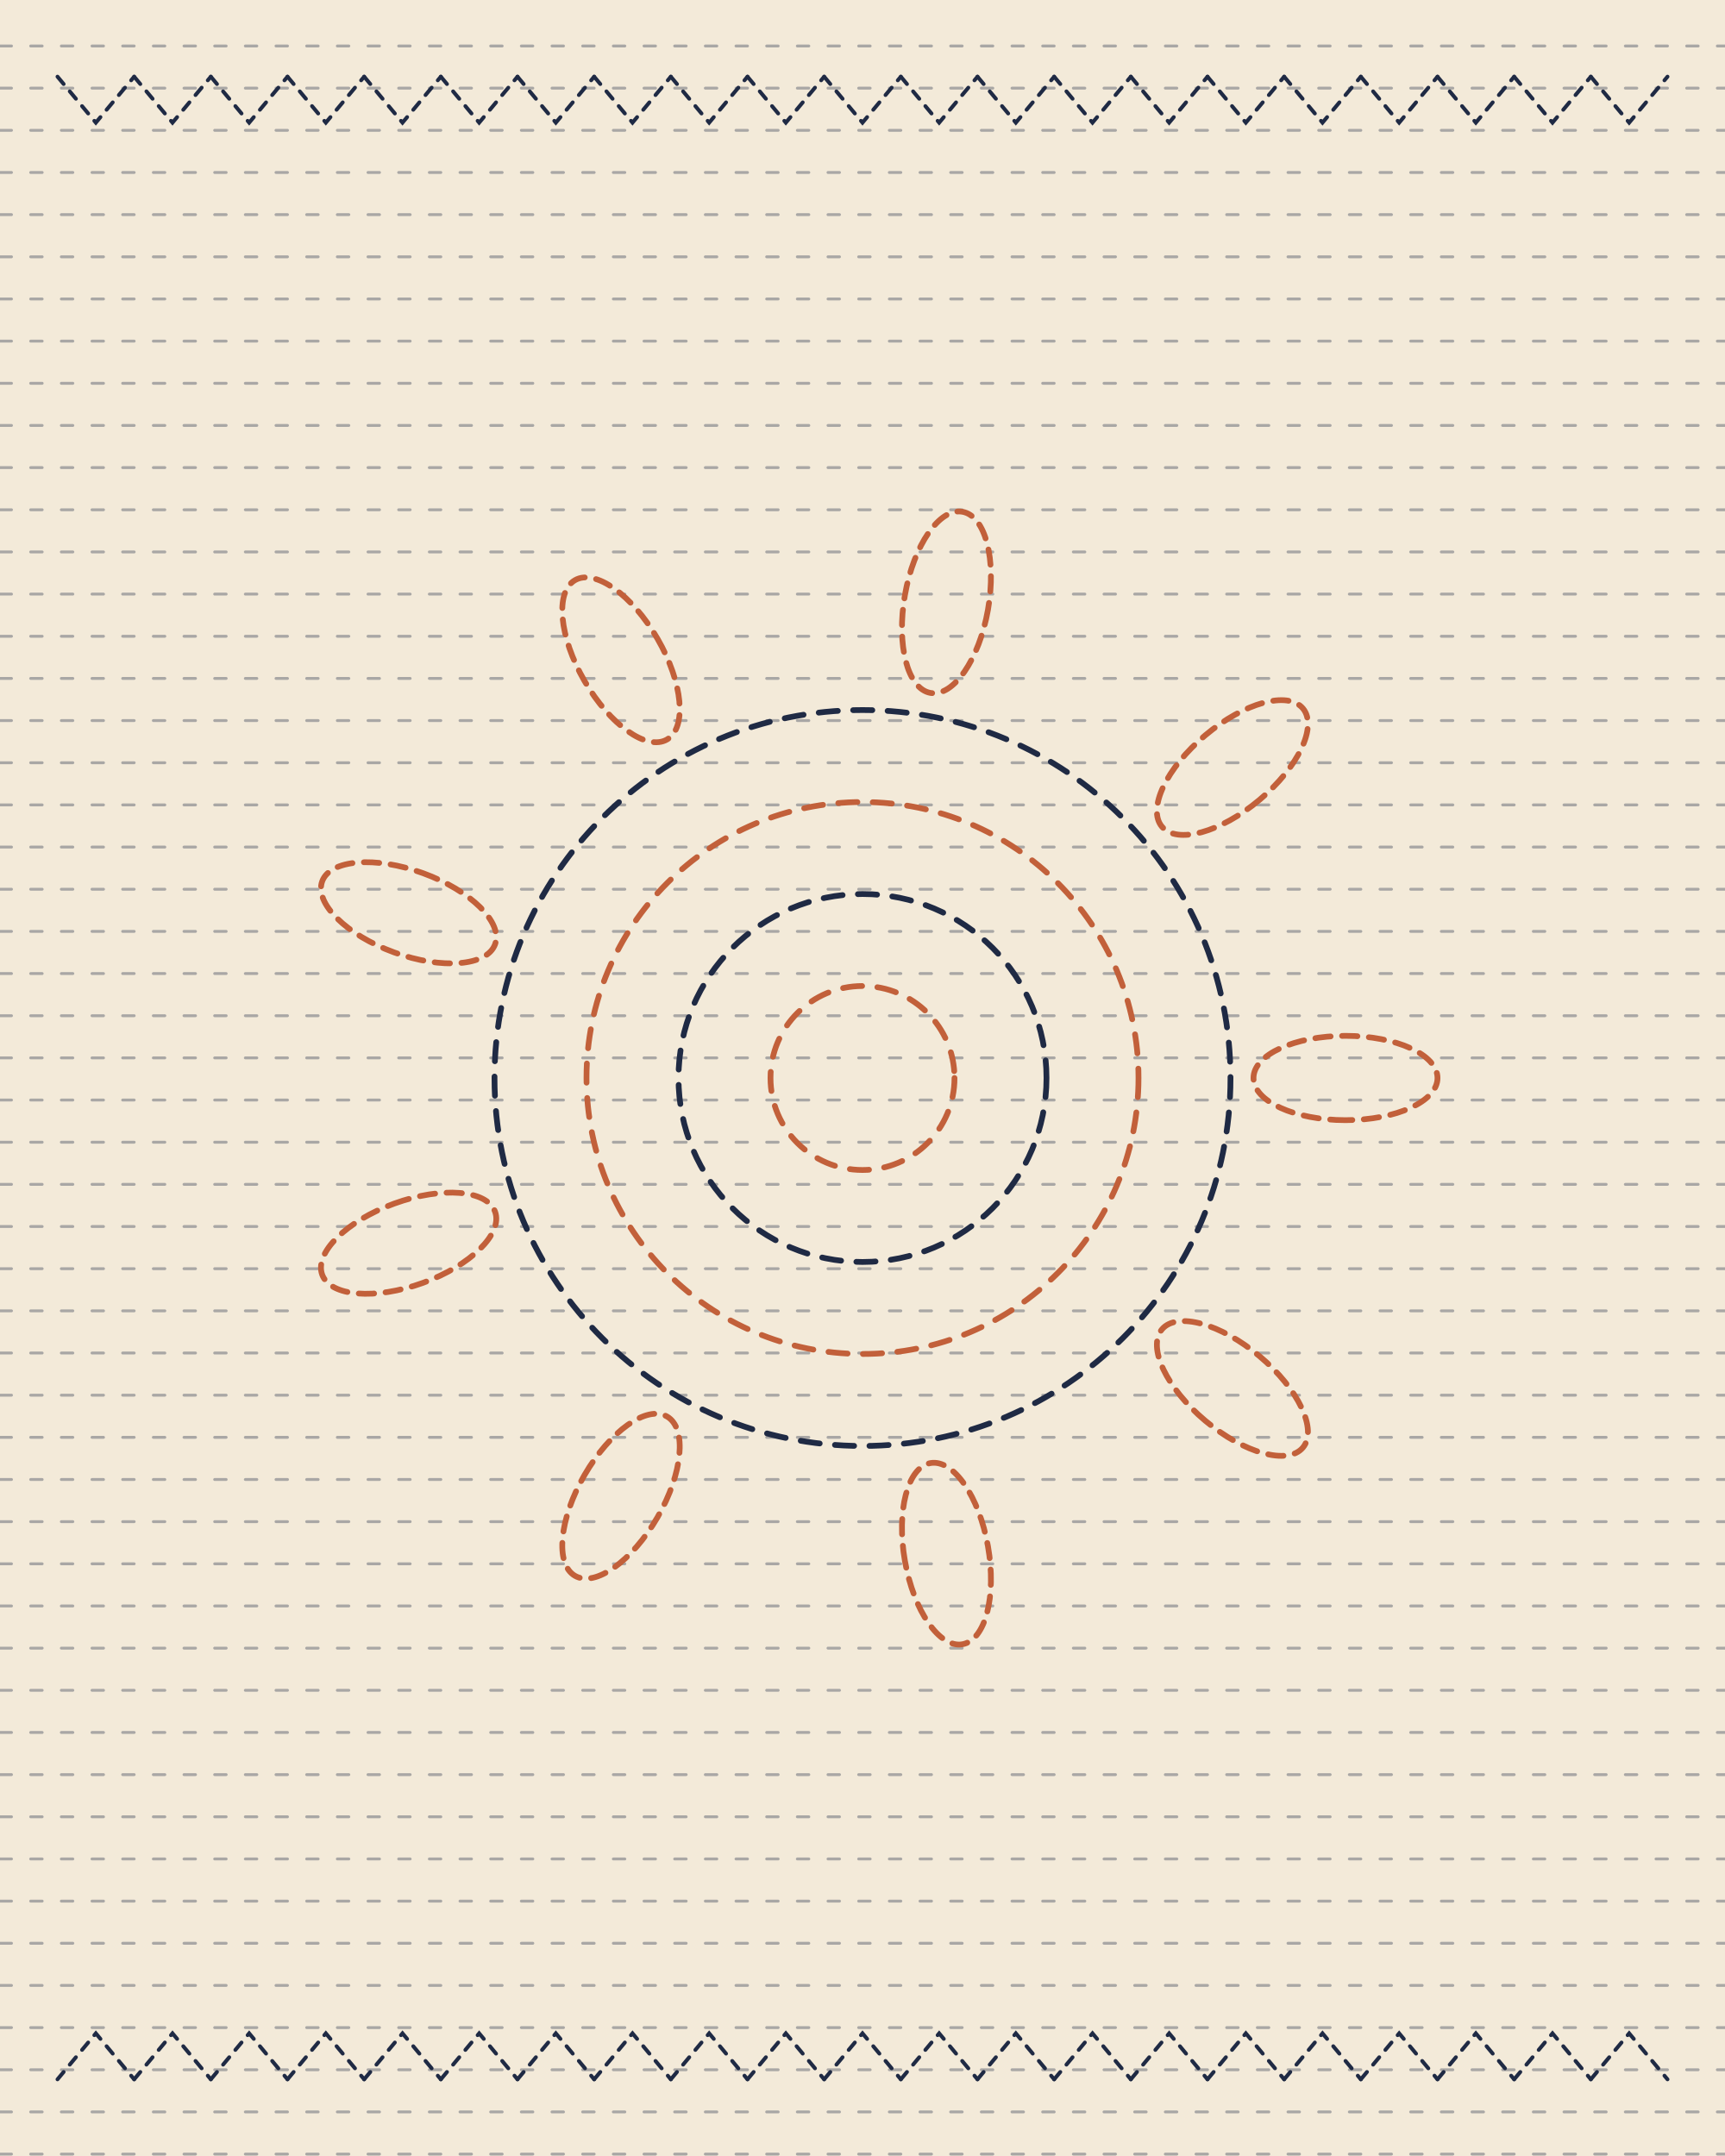
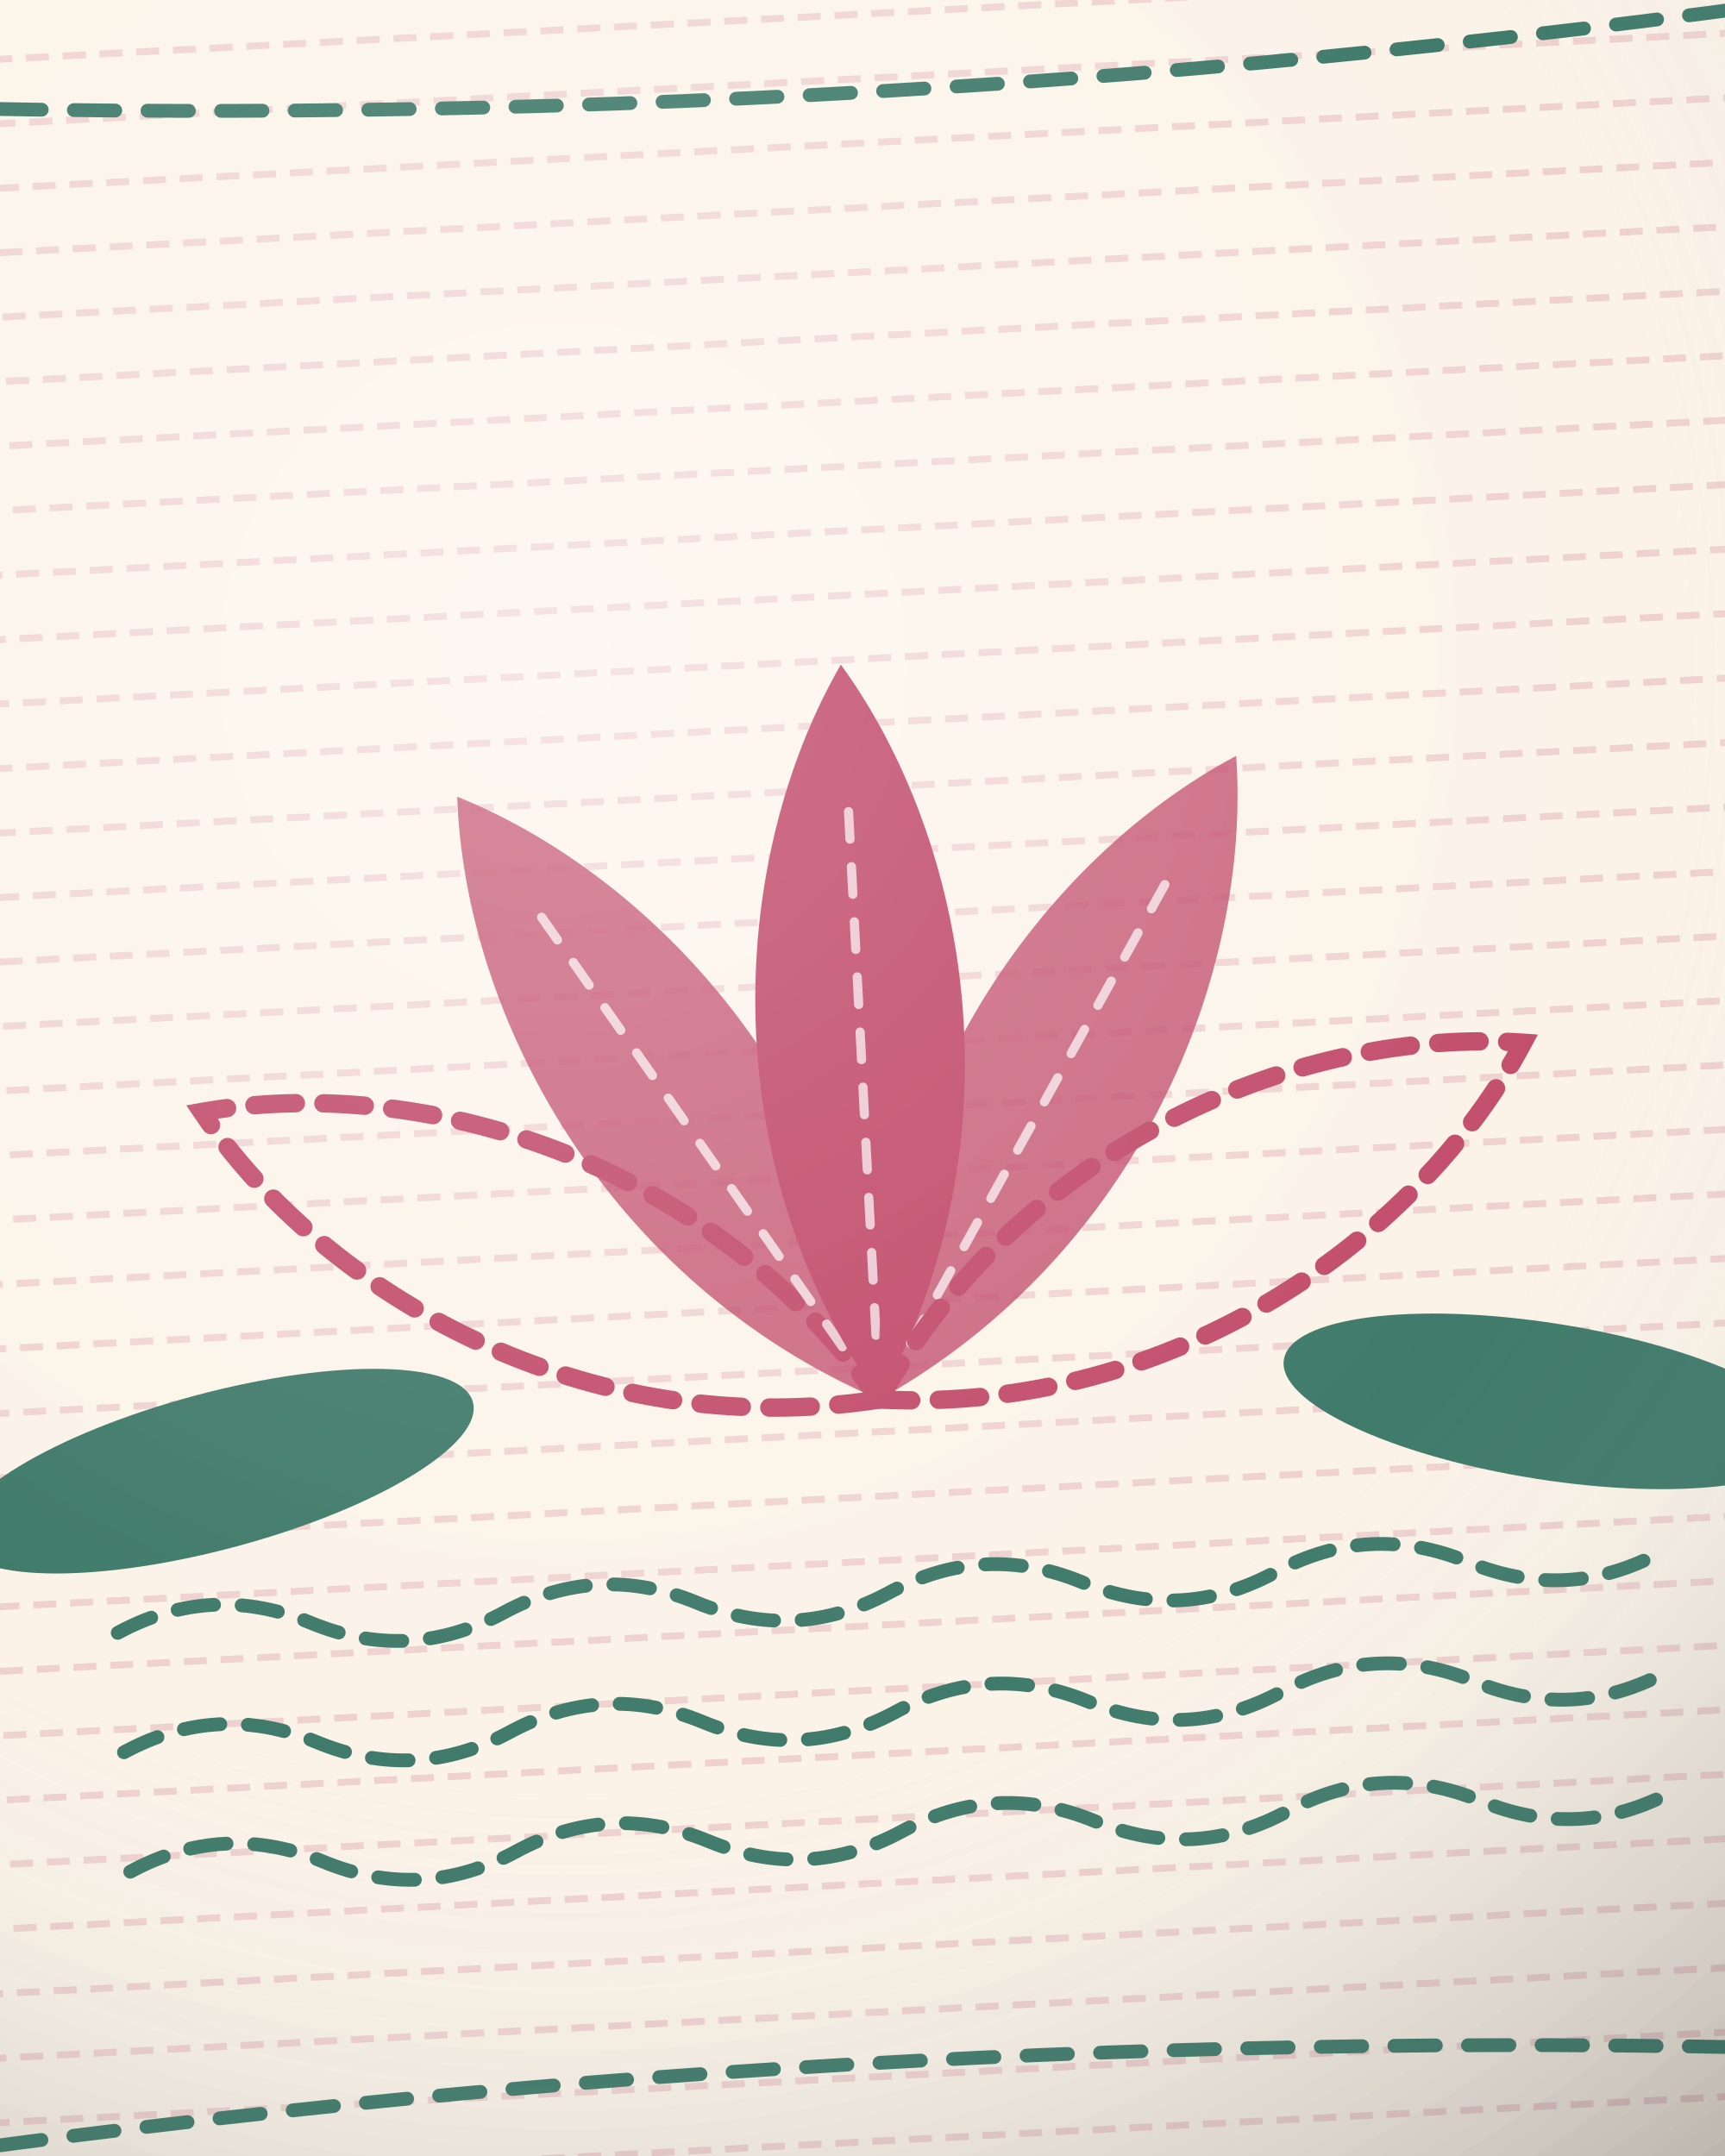
<svg xmlns="http://www.w3.org/2000/svg" viewBox="0 0 900 1125" width="900" height="1125">
-   <rect width="100%" height="100%" fill="#f3ead9" />
-   <path d="M0 24H900" fill="none" stroke="#1f2a44" stroke-width="1.5" stroke-dasharray="6 10" stroke-linecap="round" opacity="0.35" />
-   <path d="M0 46H900" fill="none" stroke="#1f2a44" stroke-width="1.5" stroke-dasharray="6 10" stroke-linecap="round" opacity="0.35" />
-   <path d="M0 68H900" fill="none" stroke="#1f2a44" stroke-width="1.5" stroke-dasharray="6 10" stroke-linecap="round" opacity="0.35" />
-   <path d="M0 90H900" fill="none" stroke="#1f2a44" stroke-width="1.5" stroke-dasharray="6 10" stroke-linecap="round" opacity="0.35" />
-   <path d="M0 112H900" fill="none" stroke="#1f2a44" stroke-width="1.5" stroke-dasharray="6 10" stroke-linecap="round" opacity="0.35" />
-   <path d="M0 134H900" fill="none" stroke="#1f2a44" stroke-width="1.5" stroke-dasharray="6 10" stroke-linecap="round" opacity="0.35" />
-   <path d="M0 156H900" fill="none" stroke="#1f2a44" stroke-width="1.5" stroke-dasharray="6 10" stroke-linecap="round" opacity="0.35" />
-   <path d="M0 178H900" fill="none" stroke="#1f2a44" stroke-width="1.5" stroke-dasharray="6 10" stroke-linecap="round" opacity="0.35" />
-   <path d="M0 200H900" fill="none" stroke="#1f2a44" stroke-width="1.5" stroke-dasharray="6 10" stroke-linecap="round" opacity="0.35" />
-   <path d="M0 222H900" fill="none" stroke="#1f2a44" stroke-width="1.5" stroke-dasharray="6 10" stroke-linecap="round" opacity="0.35" />
-   <path d="M0 244H900" fill="none" stroke="#1f2a44" stroke-width="1.5" stroke-dasharray="6 10" stroke-linecap="round" opacity="0.35" />
-   <path d="M0 266H900" fill="none" stroke="#1f2a44" stroke-width="1.5" stroke-dasharray="6 10" stroke-linecap="round" opacity="0.35" />
-   <path d="M0 288H900" fill="none" stroke="#1f2a44" stroke-width="1.5" stroke-dasharray="6 10" stroke-linecap="round" opacity="0.35" />
-   <path d="M0 310H900" fill="none" stroke="#1f2a44" stroke-width="1.5" stroke-dasharray="6 10" stroke-linecap="round" opacity="0.35" />
-   <path d="M0 332H900" fill="none" stroke="#1f2a44" stroke-width="1.5" stroke-dasharray="6 10" stroke-linecap="round" opacity="0.35" />
-   <path d="M0 354H900" fill="none" stroke="#1f2a44" stroke-width="1.5" stroke-dasharray="6 10" stroke-linecap="round" opacity="0.35" />
-   <path d="M0 376H900" fill="none" stroke="#1f2a44" stroke-width="1.5" stroke-dasharray="6 10" stroke-linecap="round" opacity="0.35" />
-   <path d="M0 398H900" fill="none" stroke="#1f2a44" stroke-width="1.5" stroke-dasharray="6 10" stroke-linecap="round" opacity="0.35" />
-   <path d="M0 420H900" fill="none" stroke="#1f2a44" stroke-width="1.5" stroke-dasharray="6 10" stroke-linecap="round" opacity="0.35" />
-   <path d="M0 442H900" fill="none" stroke="#1f2a44" stroke-width="1.5" stroke-dasharray="6 10" stroke-linecap="round" opacity="0.35" />
-   <path d="M0 464H900" fill="none" stroke="#1f2a44" stroke-width="1.5" stroke-dasharray="6 10" stroke-linecap="round" opacity="0.35" />
-   <path d="M0 486H900" fill="none" stroke="#1f2a44" stroke-width="1.5" stroke-dasharray="6 10" stroke-linecap="round" opacity="0.35" />
-   <path d="M0 508H900" fill="none" stroke="#1f2a44" stroke-width="1.5" stroke-dasharray="6 10" stroke-linecap="round" opacity="0.35" />
-   <path d="M0 530H900" fill="none" stroke="#1f2a44" stroke-width="1.5" stroke-dasharray="6 10" stroke-linecap="round" opacity="0.35" />
-   <path d="M0 552H900" fill="none" stroke="#1f2a44" stroke-width="1.5" stroke-dasharray="6 10" stroke-linecap="round" opacity="0.35" />
-   <path d="M0 574H900" fill="none" stroke="#1f2a44" stroke-width="1.5" stroke-dasharray="6 10" stroke-linecap="round" opacity="0.35" />
-   <path d="M0 596H900" fill="none" stroke="#1f2a44" stroke-width="1.5" stroke-dasharray="6 10" stroke-linecap="round" opacity="0.35" />
-   <path d="M0 618H900" fill="none" stroke="#1f2a44" stroke-width="1.5" stroke-dasharray="6 10" stroke-linecap="round" opacity="0.35" />
-   <path d="M0 640H900" fill="none" stroke="#1f2a44" stroke-width="1.5" stroke-dasharray="6 10" stroke-linecap="round" opacity="0.35" />
-   <path d="M0 662H900" fill="none" stroke="#1f2a44" stroke-width="1.5" stroke-dasharray="6 10" stroke-linecap="round" opacity="0.35" />
-   <path d="M0 684H900" fill="none" stroke="#1f2a44" stroke-width="1.5" stroke-dasharray="6 10" stroke-linecap="round" opacity="0.35" />
-   <path d="M0 706H900" fill="none" stroke="#1f2a44" stroke-width="1.5" stroke-dasharray="6 10" stroke-linecap="round" opacity="0.35" />
-   <path d="M0 728H900" fill="none" stroke="#1f2a44" stroke-width="1.5" stroke-dasharray="6 10" stroke-linecap="round" opacity="0.35" />
-   <path d="M0 750H900" fill="none" stroke="#1f2a44" stroke-width="1.5" stroke-dasharray="6 10" stroke-linecap="round" opacity="0.35" />
-   <path d="M0 772H900" fill="none" stroke="#1f2a44" stroke-width="1.5" stroke-dasharray="6 10" stroke-linecap="round" opacity="0.35" />
-   <path d="M0 794H900" fill="none" stroke="#1f2a44" stroke-width="1.5" stroke-dasharray="6 10" stroke-linecap="round" opacity="0.35" />
-   <path d="M0 816H900" fill="none" stroke="#1f2a44" stroke-width="1.5" stroke-dasharray="6 10" stroke-linecap="round" opacity="0.35" />
-   <path d="M0 838H900" fill="none" stroke="#1f2a44" stroke-width="1.5" stroke-dasharray="6 10" stroke-linecap="round" opacity="0.35" />
-   <path d="M0 860H900" fill="none" stroke="#1f2a44" stroke-width="1.5" stroke-dasharray="6 10" stroke-linecap="round" opacity="0.35" />
-   <path d="M0 882H900" fill="none" stroke="#1f2a44" stroke-width="1.5" stroke-dasharray="6 10" stroke-linecap="round" opacity="0.35" />
-   <path d="M0 904H900" fill="none" stroke="#1f2a44" stroke-width="1.5" stroke-dasharray="6 10" stroke-linecap="round" opacity="0.35" />
-   <path d="M0 926H900" fill="none" stroke="#1f2a44" stroke-width="1.5" stroke-dasharray="6 10" stroke-linecap="round" opacity="0.35" />
-   <path d="M0 948H900" fill="none" stroke="#1f2a44" stroke-width="1.5" stroke-dasharray="6 10" stroke-linecap="round" opacity="0.35" />
-   <path d="M0 970H900" fill="none" stroke="#1f2a44" stroke-width="1.5" stroke-dasharray="6 10" stroke-linecap="round" opacity="0.35" />
-   <path d="M0 992H900" fill="none" stroke="#1f2a44" stroke-width="1.5" stroke-dasharray="6 10" stroke-linecap="round" opacity="0.35" />
-   <path d="M0 1014H900" fill="none" stroke="#1f2a44" stroke-width="1.5" stroke-dasharray="6 10" stroke-linecap="round" opacity="0.35" />
-   <path d="M0 1036H900" fill="none" stroke="#1f2a44" stroke-width="1.5" stroke-dasharray="6 10" stroke-linecap="round" opacity="0.35" />
-   <path d="M0 1058H900" fill="none" stroke="#1f2a44" stroke-width="1.5" stroke-dasharray="6 10" stroke-linecap="round" opacity="0.35" />
-   <path d="M0 1080H900" fill="none" stroke="#1f2a44" stroke-width="1.5" stroke-dasharray="6 10" stroke-linecap="round" opacity="0.35" />
-   <path d="M0 1102H900" fill="none" stroke="#1f2a44" stroke-width="1.5" stroke-dasharray="6 10" stroke-linecap="round" opacity="0.35" />
-   <path d="M0 1124H900" fill="none" stroke="#1f2a44" stroke-width="1.5" stroke-dasharray="6 10" stroke-linecap="round" opacity="0.35" />
-   <circle cx="450" cy="562.5" r="48" fill="none" stroke="#c2603a" stroke-width="3" stroke-dasharray="10 8" stroke-linecap="round" />
-   <circle cx="450" cy="562.5" r="96" fill="none" stroke="#1f2a44" stroke-width="3" stroke-dasharray="10 8" stroke-linecap="round" />
-   <circle cx="450" cy="562.5" r="144" fill="none" stroke="#c2603a" stroke-width="3" stroke-dasharray="10 8" stroke-linecap="round" />
-   <circle cx="450" cy="562.5" r="192" fill="none" stroke="#1f2a44" stroke-width="3" stroke-dasharray="10 8" stroke-linecap="round" />
-   <ellipse cx="702.0" cy="562.5" rx="22" ry="48" transform="rotate(90.0 702.0 562.5)" fill="none" stroke="#c2603a" stroke-width="3" stroke-dasharray="8 6" stroke-linecap="round" />
-   <ellipse cx="643.0" cy="724.5" rx="22" ry="48" transform="rotate(130.0 643.0 724.5)" fill="none" stroke="#c2603a" stroke-width="3" stroke-dasharray="8 6" stroke-linecap="round" />
-   <ellipse cx="493.8" cy="810.7" rx="22" ry="48" transform="rotate(170.0 493.8 810.7)" fill="none" stroke="#c2603a" stroke-width="3" stroke-dasharray="8 6" stroke-linecap="round" />
-   <ellipse cx="324.0" cy="780.7" rx="22" ry="48" transform="rotate(210.0 324.0 780.7)" fill="none" stroke="#c2603a" stroke-width="3" stroke-dasharray="8 6" stroke-linecap="round" />
-   <ellipse cx="213.2" cy="648.7" rx="22" ry="48" transform="rotate(250.0 213.2 648.7)" fill="none" stroke="#c2603a" stroke-width="3" stroke-dasharray="8 6" stroke-linecap="round" />
-   <ellipse cx="213.2" cy="476.3" rx="22" ry="48" transform="rotate(290.0 213.2 476.3)" fill="none" stroke="#c2603a" stroke-width="3" stroke-dasharray="8 6" stroke-linecap="round" />
-   <ellipse cx="324.0" cy="344.3" rx="22" ry="48" transform="rotate(330.0 324.0 344.3)" fill="none" stroke="#c2603a" stroke-width="3" stroke-dasharray="8 6" stroke-linecap="round" />
-   <ellipse cx="493.8" cy="314.3" rx="22" ry="48" transform="rotate(370.0 493.8 314.3)" fill="none" stroke="#c2603a" stroke-width="3" stroke-dasharray="8 6" stroke-linecap="round" />
-   <ellipse cx="643.0" cy="400.5" rx="22" ry="48" transform="rotate(410.0 643.0 400.5)" fill="none" stroke="#c2603a" stroke-width="3" stroke-dasharray="8 6" stroke-linecap="round" />
-   <path d="M30 40l20 24l20-24" fill="none" stroke="#1f2a44" stroke-width="2" stroke-dasharray="5 5" stroke-linecap="round" />
-   <path d="M30 1085l20-24l20 24" fill="none" stroke="#1f2a44" stroke-width="2" stroke-dasharray="5 5" stroke-linecap="round" />
-   <path d="M70 40l20 24l20-24" fill="none" stroke="#1f2a44" stroke-width="2" stroke-dasharray="5 5" stroke-linecap="round" />
-   <path d="M70 1085l20-24l20 24" fill="none" stroke="#1f2a44" stroke-width="2" stroke-dasharray="5 5" stroke-linecap="round" />
-   <path d="M110 40l20 24l20-24" fill="none" stroke="#1f2a44" stroke-width="2" stroke-dasharray="5 5" stroke-linecap="round" />
-   <path d="M110 1085l20-24l20 24" fill="none" stroke="#1f2a44" stroke-width="2" stroke-dasharray="5 5" stroke-linecap="round" />
-   <path d="M150 40l20 24l20-24" fill="none" stroke="#1f2a44" stroke-width="2" stroke-dasharray="5 5" stroke-linecap="round" />
-   <path d="M150 1085l20-24l20 24" fill="none" stroke="#1f2a44" stroke-width="2" stroke-dasharray="5 5" stroke-linecap="round" />
-   <path d="M190 40l20 24l20-24" fill="none" stroke="#1f2a44" stroke-width="2" stroke-dasharray="5 5" stroke-linecap="round" />
-   <path d="M190 1085l20-24l20 24" fill="none" stroke="#1f2a44" stroke-width="2" stroke-dasharray="5 5" stroke-linecap="round" />
-   <path d="M230 40l20 24l20-24" fill="none" stroke="#1f2a44" stroke-width="2" stroke-dasharray="5 5" stroke-linecap="round" />
-   <path d="M230 1085l20-24l20 24" fill="none" stroke="#1f2a44" stroke-width="2" stroke-dasharray="5 5" stroke-linecap="round" />
-   <path d="M270 40l20 24l20-24" fill="none" stroke="#1f2a44" stroke-width="2" stroke-dasharray="5 5" stroke-linecap="round" />
-   <path d="M270 1085l20-24l20 24" fill="none" stroke="#1f2a44" stroke-width="2" stroke-dasharray="5 5" stroke-linecap="round" />
-   <path d="M310 40l20 24l20-24" fill="none" stroke="#1f2a44" stroke-width="2" stroke-dasharray="5 5" stroke-linecap="round" />
-   <path d="M310 1085l20-24l20 24" fill="none" stroke="#1f2a44" stroke-width="2" stroke-dasharray="5 5" stroke-linecap="round" />
-   <path d="M350 40l20 24l20-24" fill="none" stroke="#1f2a44" stroke-width="2" stroke-dasharray="5 5" stroke-linecap="round" />
-   <path d="M350 1085l20-24l20 24" fill="none" stroke="#1f2a44" stroke-width="2" stroke-dasharray="5 5" stroke-linecap="round" />
-   <path d="M390 40l20 24l20-24" fill="none" stroke="#1f2a44" stroke-width="2" stroke-dasharray="5 5" stroke-linecap="round" />
-   <path d="M390 1085l20-24l20 24" fill="none" stroke="#1f2a44" stroke-width="2" stroke-dasharray="5 5" stroke-linecap="round" />
-   <path d="M430 40l20 24l20-24" fill="none" stroke="#1f2a44" stroke-width="2" stroke-dasharray="5 5" stroke-linecap="round" />
-   <path d="M430 1085l20-24l20 24" fill="none" stroke="#1f2a44" stroke-width="2" stroke-dasharray="5 5" stroke-linecap="round" />
-   <path d="M470 40l20 24l20-24" fill="none" stroke="#1f2a44" stroke-width="2" stroke-dasharray="5 5" stroke-linecap="round" />
-   <path d="M470 1085l20-24l20 24" fill="none" stroke="#1f2a44" stroke-width="2" stroke-dasharray="5 5" stroke-linecap="round" />
-   <path d="M510 40l20 24l20-24" fill="none" stroke="#1f2a44" stroke-width="2" stroke-dasharray="5 5" stroke-linecap="round" />
-   <path d="M510 1085l20-24l20 24" fill="none" stroke="#1f2a44" stroke-width="2" stroke-dasharray="5 5" stroke-linecap="round" />
-   <path d="M550 40l20 24l20-24" fill="none" stroke="#1f2a44" stroke-width="2" stroke-dasharray="5 5" stroke-linecap="round" />
-   <path d="M550 1085l20-24l20 24" fill="none" stroke="#1f2a44" stroke-width="2" stroke-dasharray="5 5" stroke-linecap="round" />
-   <path d="M590 40l20 24l20-24" fill="none" stroke="#1f2a44" stroke-width="2" stroke-dasharray="5 5" stroke-linecap="round" />
-   <path d="M590 1085l20-24l20 24" fill="none" stroke="#1f2a44" stroke-width="2" stroke-dasharray="5 5" stroke-linecap="round" />
-   <path d="M630 40l20 24l20-24" fill="none" stroke="#1f2a44" stroke-width="2" stroke-dasharray="5 5" stroke-linecap="round" />
-   <path d="M630 1085l20-24l20 24" fill="none" stroke="#1f2a44" stroke-width="2" stroke-dasharray="5 5" stroke-linecap="round" />
-   <path d="M670 40l20 24l20-24" fill="none" stroke="#1f2a44" stroke-width="2" stroke-dasharray="5 5" stroke-linecap="round" />
-   <path d="M670 1085l20-24l20 24" fill="none" stroke="#1f2a44" stroke-width="2" stroke-dasharray="5 5" stroke-linecap="round" />
-   <path d="M710 40l20 24l20-24" fill="none" stroke="#1f2a44" stroke-width="2" stroke-dasharray="5 5" stroke-linecap="round" />
-   <path d="M710 1085l20-24l20 24" fill="none" stroke="#1f2a44" stroke-width="2" stroke-dasharray="5 5" stroke-linecap="round" />
-   <path d="M750 40l20 24l20-24" fill="none" stroke="#1f2a44" stroke-width="2" stroke-dasharray="5 5" stroke-linecap="round" />
-   <path d="M750 1085l20-24l20 24" fill="none" stroke="#1f2a44" stroke-width="2" stroke-dasharray="5 5" stroke-linecap="round" />
-   <path d="M790 40l20 24l20-24" fill="none" stroke="#1f2a44" stroke-width="2" stroke-dasharray="5 5" stroke-linecap="round" />
-   <path d="M790 1085l20-24l20 24" fill="none" stroke="#1f2a44" stroke-width="2" stroke-dasharray="5 5" stroke-linecap="round" />
-   <path d="M830 40l20 24l20-24" fill="none" stroke="#1f2a44" stroke-width="2" stroke-dasharray="5 5" stroke-linecap="round" />
-   <path d="M830 1085l20-24l20 24" fill="none" stroke="#1f2a44" stroke-width="2" stroke-dasharray="5 5" stroke-linecap="round" />
+   <defs>
+     <linearGradient id="bg" x1="0" y1="0" x2="0" y2="1">
+       <stop offset="0" stop-color="#eddeda" />
+       <stop offset="1" stop-color="#e3ccc6" />
+     </linearGradient>
+     <filter id="soft" x="-50%" y="-50%" width="200%" height="200%">
+       <feGaussianBlur stdDeviation="18" />
+     </filter>
+     <radialGradient id="vol" cx=".38" cy=".32" r=".85">
+       <stop offset="0" stop-color="#fff" stop-opacity=".22" />
+       <stop offset=".55" stop-color="#fff" stop-opacity="0" />
+       <stop offset="1" stop-color="#000" stop-opacity=".18" />
+     </radialGradient>
+     <pattern id="rows" width="16" height="14" patternUnits="userSpaceOnUse">
+       <path d="M0 7H16" stroke="#c24d6b" stroke-opacity=".2" stroke-width="1.5" stroke-dasharray="5 3" />
+     </pattern>
+     <pattern id="weave" width="10" height="10" patternUnits="userSpaceOnUse">
+       <path d="M0 2.5H10M0 7.5H10" stroke="#000" stroke-opacity=".13" stroke-width="2.4" />
+       <path d="M2.5 0V10M7.5 0V10" stroke="#fff" stroke-opacity=".12" stroke-width="2" />
+     </pattern>
+   </defs>
+   <rect width="100%" height="100%" fill="url(#bg)" />
+   <g transform="translate(450 562.5) scale(2.4) translate(-450 -560)">
+     <ellipse cx="450" cy="850" rx="280" ry="26" fill="#ae9c98" opacity=".55" filter="url(#soft)" />
+     <g transform="rotate(-3 450 560)">
+       <path d="M190 300Q450 324 710 300Q686 560 710 820Q450 796 190 820Q214 560 190 300Z" fill="#fbf3e8" />
+       <path d="M190 300Q450 324 710 300Q686 560 710 820Q450 796 190 820Q214 560 190 300Z" fill="url(#rows)" />
+       <path d="M190 300Q450 324 710 300Q686 560 710 820Q450 796 190 820Q214 560 190 300Z" fill="url(#vol)" />
+       <path d="M226 336Q450 356 674 336Q654 560 674 784Q450 764 226 784Q246 560 226 336Z" fill="none" stroke="#3f7a6a" stroke-width="3" stroke-dasharray="9 7" stroke-linecap="round" />
+       <g transform="translate(450 560)">
+         <g transform="translate(0 70) rotate(-64)">
+           <path d="M0 0C-34 -55 -26 -120 0 -160C26 -120 34 -55 0 0Z" fill="none" stroke="#c24d6b" stroke-width="4" stroke-dasharray="9 6" stroke-linecap="round" />
+         </g>
+         <g transform="translate(0 70) rotate(-32)">
+           <path d="M0 0C-34 -55 -26 -120 0 -160C26 -120 34 -55 0 0Z" fill="#c24d6b" opacity="0.82" />
+           <path d="M0 -14V-128" fill="none" stroke="#ffffff" stroke-width="2" stroke-dasharray="6 6" stroke-linecap="round" opacity=".7" />
+         </g>
+         <g transform="translate(0 70) rotate(0)">
+           <path d="M0 0C-34 -55 -26 -120 0 -160C26 -120 34 -55 0 0Z" fill="#c24d6b" opacity="1" />
+           <path d="M0 -14V-128" fill="none" stroke="#ffffff" stroke-width="2" stroke-dasharray="6 6" stroke-linecap="round" opacity=".7" />
+         </g>
+         <g transform="translate(0 70) rotate(32)">
+           <path d="M0 0C-34 -55 -26 -120 0 -160C26 -120 34 -55 0 0Z" fill="#c24d6b" opacity="0.82" />
+           <path d="M0 -14V-128" fill="none" stroke="#ffffff" stroke-width="2" stroke-dasharray="6 6" stroke-linecap="round" opacity=".7" />
+         </g>
+         <g transform="translate(0 70) rotate(64)">
+           <path d="M0 0C-34 -55 -26 -120 0 -160C26 -120 34 -55 0 0Z" fill="none" stroke="#c24d6b" stroke-width="4" stroke-dasharray="9 6" stroke-linecap="round" />
+         </g>
+         <ellipse cx="-145" cy="78" rx="58" ry="17" fill="#3f7a6a" transform="rotate(-12 -145 78)" />
+         <ellipse cx="145" cy="78" rx="58" ry="17" fill="#3f7a6a" transform="rotate(12 145 78)" />
+         <path d="M-168 112q21 -10 42 0t42 0t42 0t42 0t42 0t42 0t42 0t42 0" fill="none" stroke="#3f7a6a" stroke-width="3" stroke-dasharray="8 6" stroke-linecap="round" />
+         <path d="M-168 138q21 -10 42 0t42 0t42 0t42 0t42 0t42 0t42 0t42 0" fill="none" stroke="#3f7a6a" stroke-width="3" stroke-dasharray="8 6" stroke-linecap="round" />
+         <path d="M-168 164q21 -10 42 0t42 0t42 0t42 0t42 0t42 0t42 0t42 0" fill="none" stroke="#3f7a6a" stroke-width="3" stroke-dasharray="8 6" stroke-linecap="round" />
+       </g>
+       <path d="M190 300Q450 324 710 300Q686 560 710 820Q450 796 190 820Q214 560 190 300Z" fill="url(#vol)" />
+     </g>
+   </g>
</svg>
